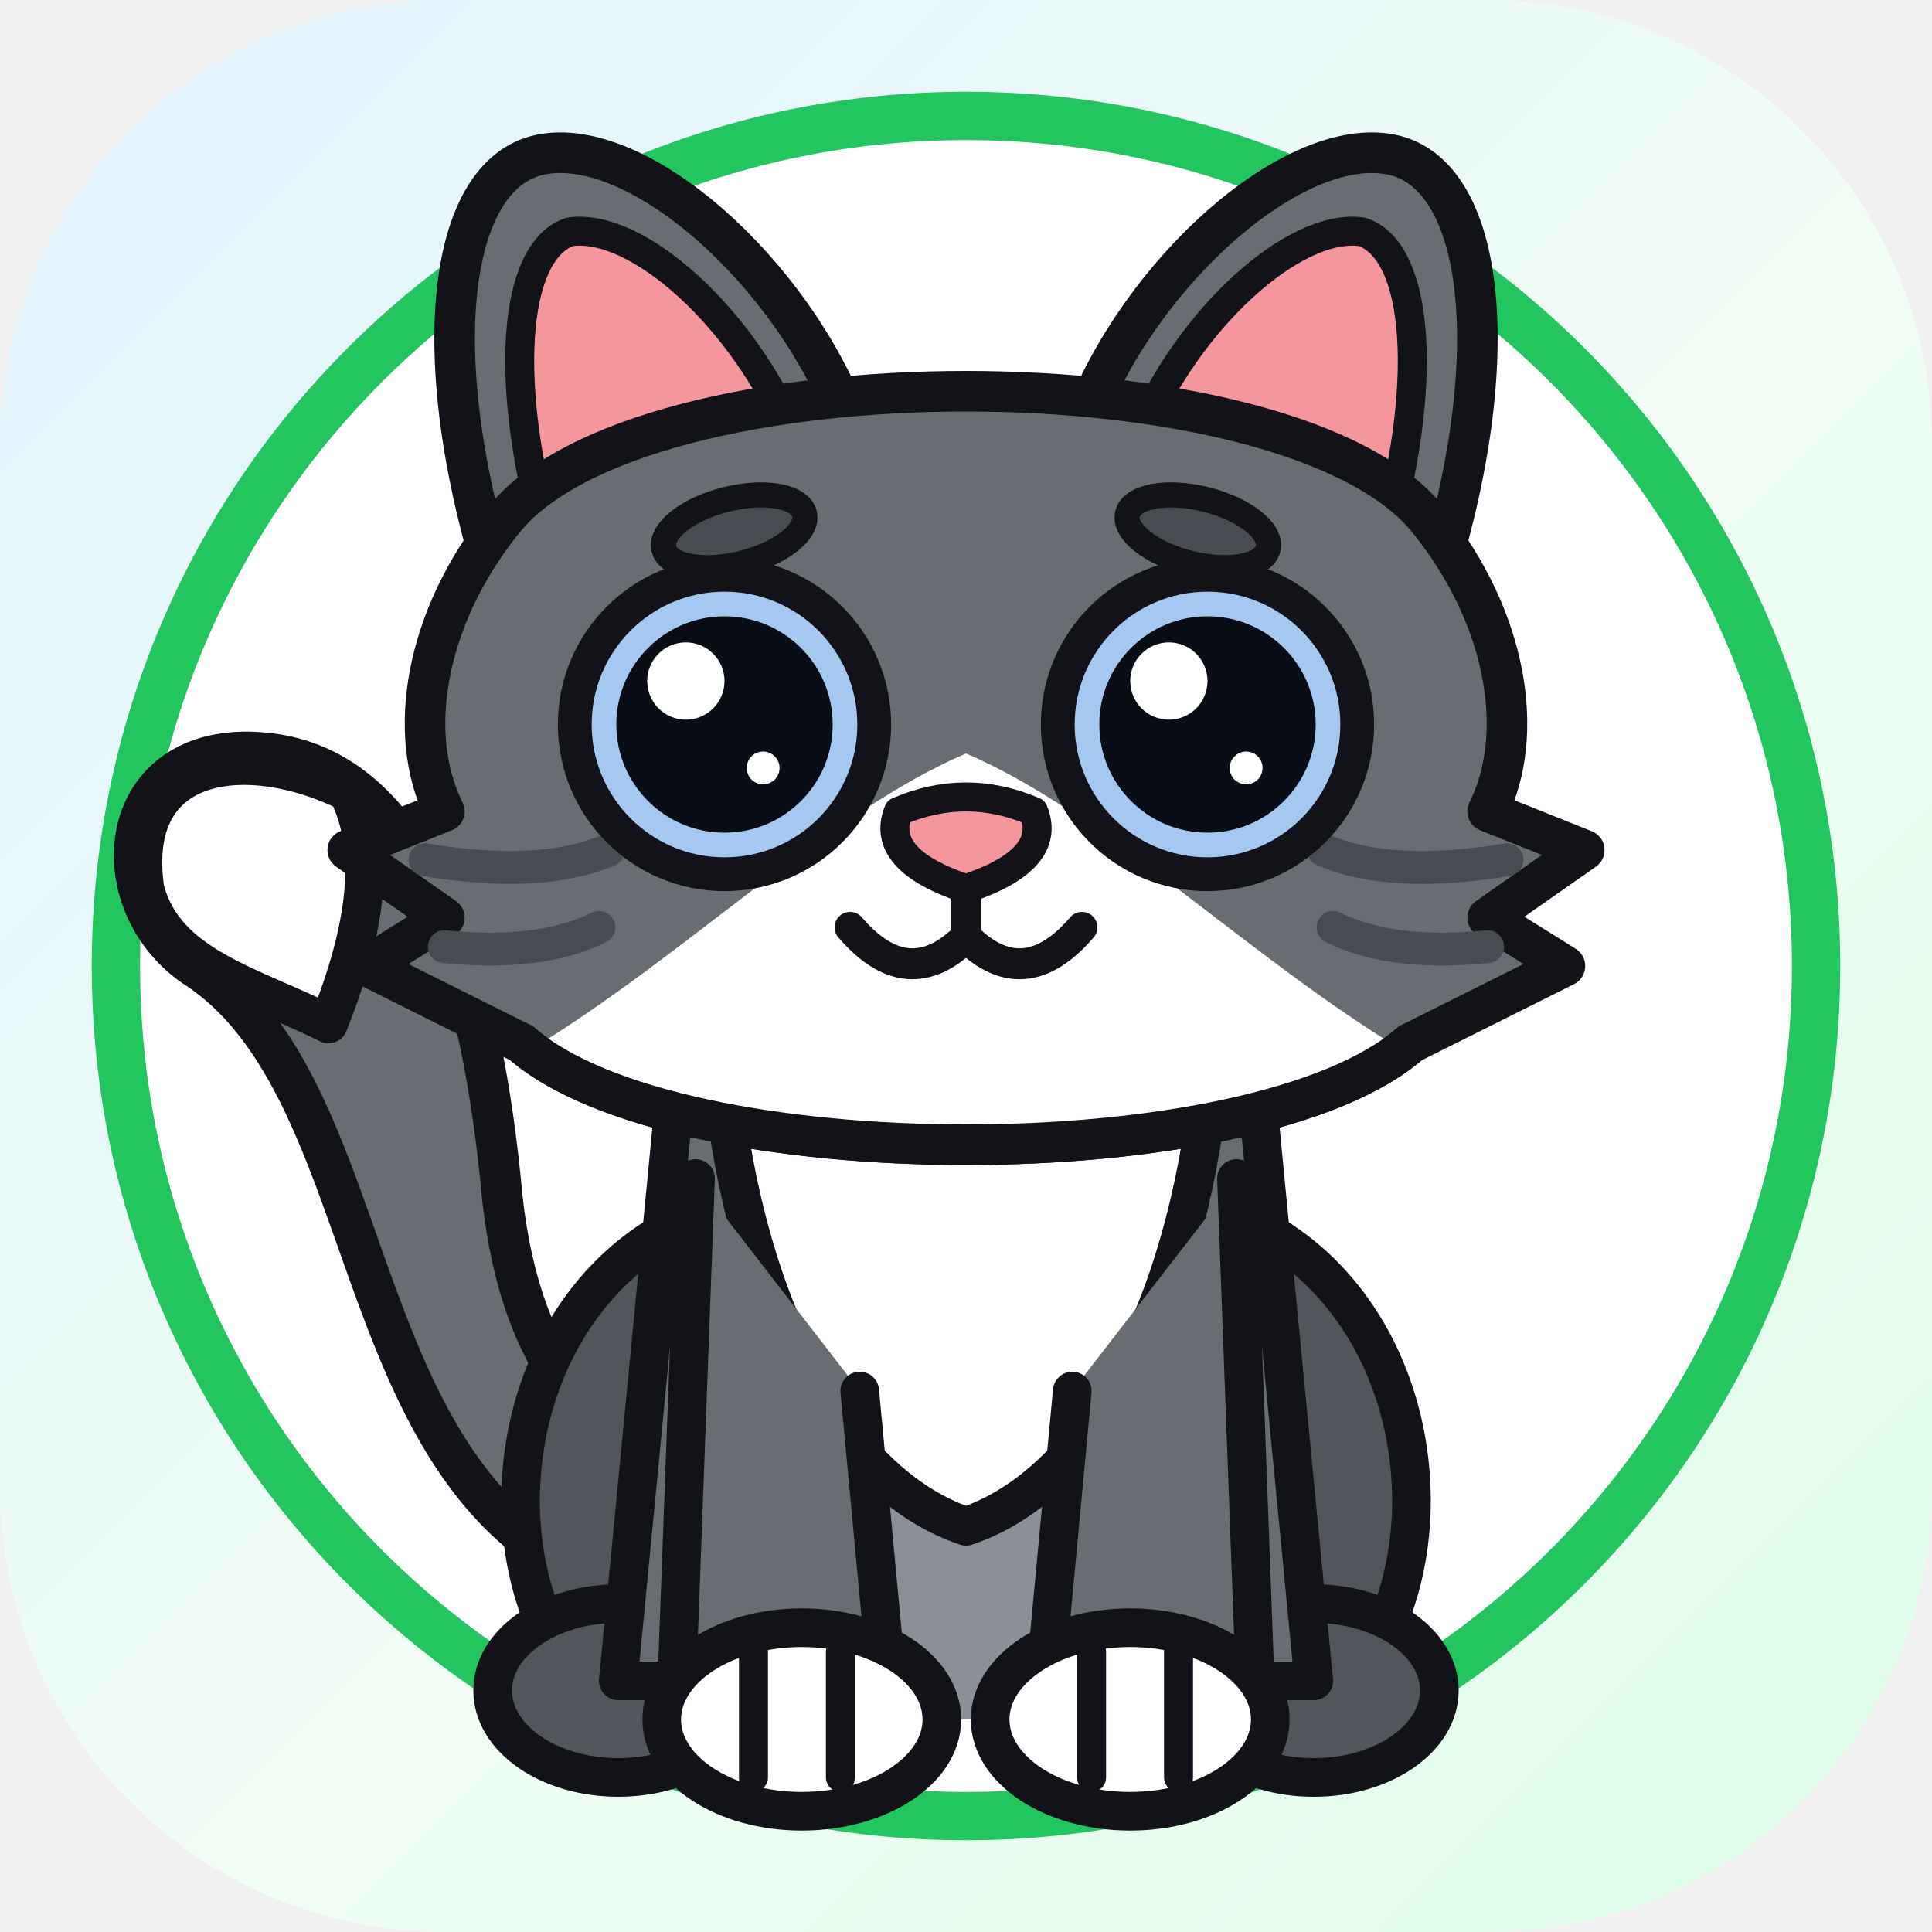
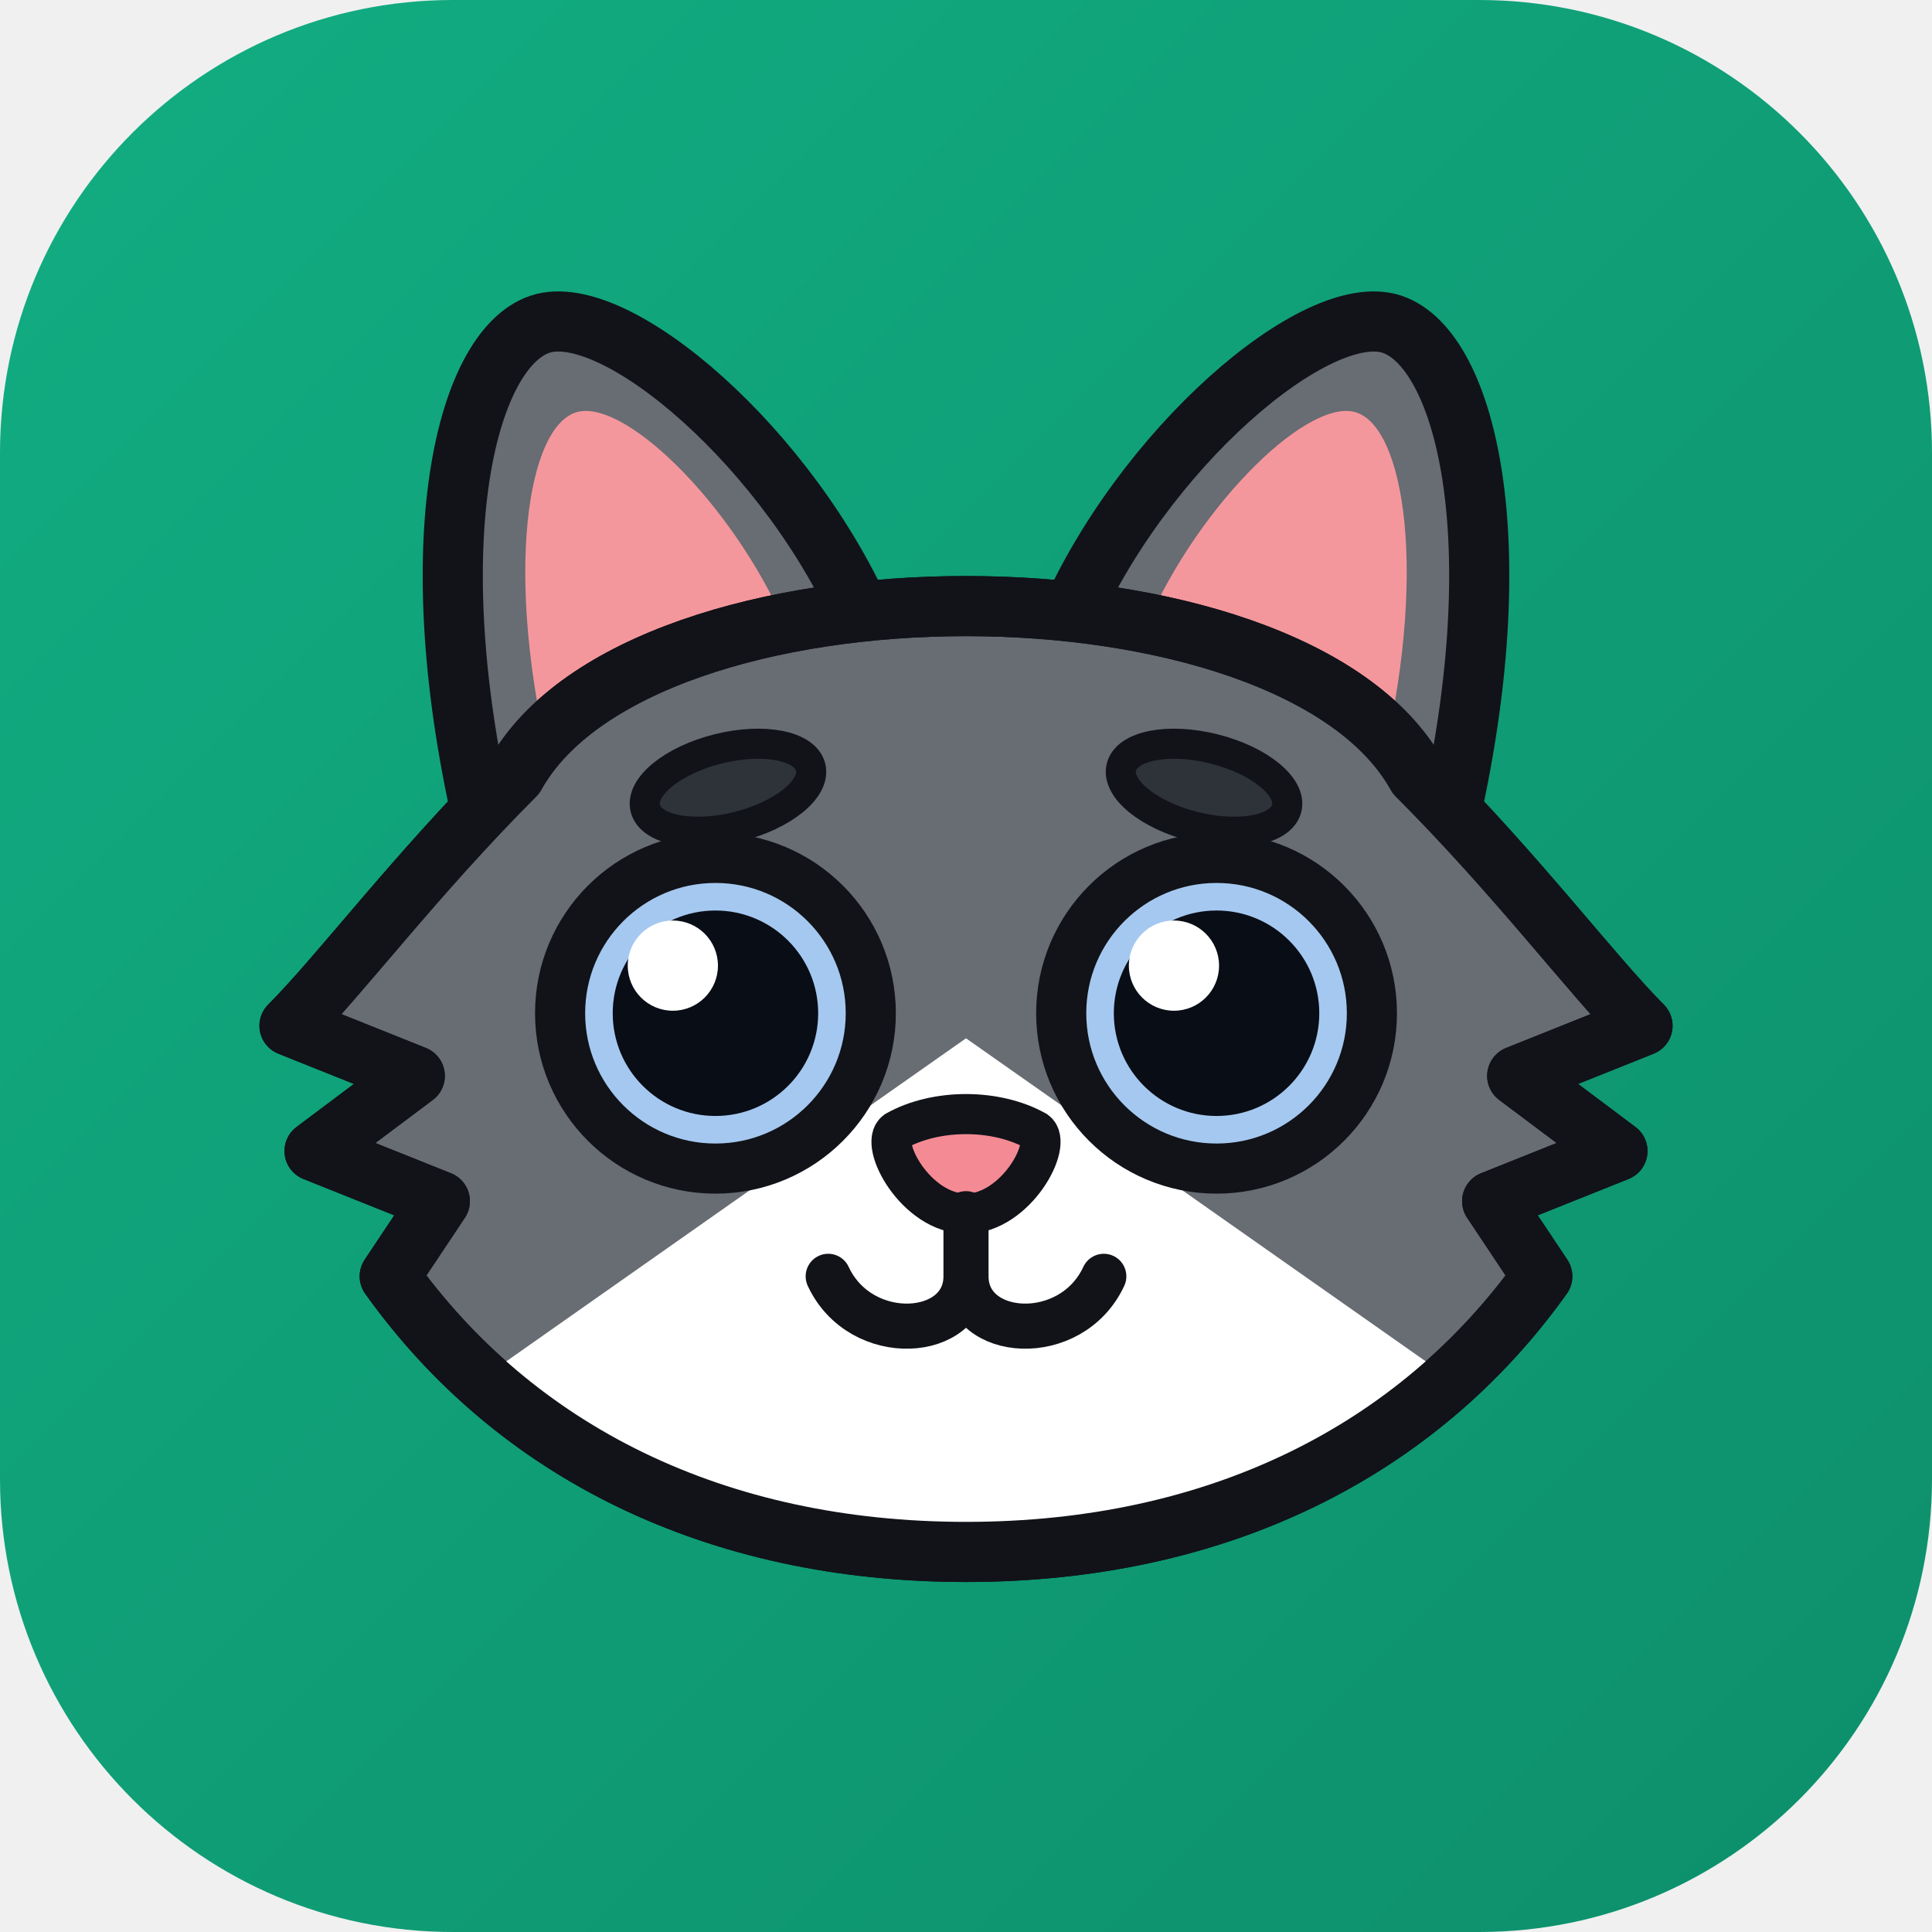
- <svg xmlns="http://www.w3.org/2000/svg" viewBox="0 0 200 200">
+ <svg xmlns="http://www.w3.org/2000/svg" viewBox="0 0 64 64">
  <defs>
-     <linearGradient id="bgGrad" x1="0%" y1="0%" x2="100%" y2="100%">
-       <stop offset="0%" stop-color="#e0f2fe" />
-       <stop offset="55%" stop-color="#f0fdf4" />
-       <stop offset="100%" stop-color="#dcfce7" />
+     <linearGradient id="michuEmeraldBg" x1="0%" y1="0%" x2="100%" y2="100%">
+       <stop offset="0%" stop-color="#12ad82" />
+       <stop offset="100%" stop-color="#0d8f6b" />
    </linearGradient>
  </defs>
-   <rect width="200" height="200" rx="46" fill="url(#bgGrad)" />
-   <circle cx="100" cy="100" r="88" fill="#ffffff" stroke="#22c55e" stroke-width="5" />
-   <g>
-     <path d="M72 166 C34 162, 42 114, 20 100 C10 93, 12 76, 28 78 C44 80, 50 102, 52 124 C54 142, 62 150, 74 154 Z" fill="#686c73" stroke="#111318" stroke-width="4.2" stroke-linejoin="round" />
-     <path d="M36 82 C26 77, 13 78, 15 92 C17 100, 26 102, 34 106 C38 96, 39 88, 36 82 Z" fill="#ffffff" stroke="#111318" stroke-width="4" stroke-linejoin="round" />
+   <rect width="64" height="64" rx="15" fill="url(#michuEmeraldBg)" />
+   <g transform="translate(5.44, 5.76) scale(0.83)">
+     <path d="M13 27 C10 15, 12 7, 15 6 C18 5, 25 11, 28 18 Z" fill="#686c73" stroke="#111318" stroke-width="2.4" stroke-linejoin="round" />
+     <path d="M15.5 24 C13.5 16, 14.5 10, 16.5 9.5 C18.5 9, 23 13.5, 25 18.5 Z" fill="#f4979c" />
+     <path d="M51 27 C54 15, 52 7, 49 6 C46 5, 39 11, 36 18 Z" fill="#686c73" stroke="#111318" stroke-width="2.4" stroke-linejoin="round" />
+     <path d="M48.5 24 C50.5 16, 49.5 10, 47.5 9.5 C45.5 9, 41 13.5, 39 18.5 Z" fill="#f4979c" />
+     <path d="M14 24 C19 15, 45 15, 50 24 C54 28, 57 32, 59 34 L54 36 L58 39 L53 41 L55 44 C50 51, 42 55, 32 55 C22 55, 14 51, 9 44 L11 41 L6 39 L10 36 L5 34 C7 32, 10 28, 14 24 Z" fill="#686c73" stroke="#111318" stroke-width="2.4" stroke-linejoin="round" />
+     <path d="M13.5 47.5 L32 34.5 L50.5 47.5 C45.5 52.5, 39 54.5, 32 54.5 C25 54.5, 18.5 52.5, 13.5 47.5 Z" fill="#ffffff" />
+     <path d="M14 24 C19 15, 45 15, 50 24 C54 28, 57 32, 59 34 L54 36 L58 39 L53 41 L55 44 C50 51, 42 55, 32 55 C22 55, 14 51, 9 44 L11 41 L6 39 L10 36 L5 34 C7 32, 10 28, 14 24 Z" fill="none" stroke="#111318" stroke-width="2.4" stroke-linejoin="round" />
+     <ellipse cx="22.5" cy="24.5" rx="3.4" ry="1.6" transform="rotate(-14 22.5 24.5)" fill="#2e3239" stroke="#111318" stroke-width="1.2" />
+     <ellipse cx="41.5" cy="24.5" rx="3.4" ry="1.6" transform="rotate(14 41.5 24.5)" fill="#2e3239" stroke="#111318" stroke-width="1.2" />
+     <circle cx="22" cy="33.5" r="6.2" fill="#a5c8f0" stroke="#111318" stroke-width="2" />
+     <circle cx="22" cy="33.5" r="4.1" fill="#090d16" />
+     <circle cx="20.3" cy="31.6" r="1.8" fill="#ffffff" />
+     <circle cx="42" cy="33.5" r="6.2" fill="#a5c8f0" stroke="#111318" stroke-width="2" />
+     <circle cx="42" cy="33.5" r="4.1" fill="#090d16" />
+     <circle cx="40.3" cy="31.6" r="1.8" fill="#ffffff" />
+     <path d="M29.2 38.2 C30.8 37.3, 33.2 37.3, 34.8 38.2 C35.5 38.7, 34 41.5, 32 41.5 C30 41.5, 28.5 38.7, 29.2 38.2 Z" fill="#f48a94" stroke="#111318" stroke-width="1.6" stroke-linejoin="round" />
+     <path d="M32 41.5 L32 44.2 M26.5 44 C27.8 46.8, 32 46.5, 32 44 M32 44 C32 46.5, 36.2 46.8, 37.5 44" fill="none" stroke="#111318" stroke-width="1.8" stroke-linecap="round" stroke-linejoin="round" />
  </g>
-   <path d="M68 128 C52 138, 50 162, 60 174 L78 174 Z" fill="#52565c" stroke="#111318" stroke-width="4" stroke-linejoin="round" />
-   <path d="M132 128 C148 138, 150 162, 140 174 L122 174 Z" fill="#52565c" stroke="#111318" stroke-width="4" stroke-linejoin="round" />
-   <ellipse cx="64" cy="175" rx="13" ry="9" fill="#52565c" stroke="#111318" stroke-width="4" />
-   <ellipse cx="136" cy="175" rx="13" ry="9" fill="#52565c" stroke="#111318" stroke-width="4" />
-   <path d="M70 112 L64 174 L136 174 L130 112 Z" fill="#686c73" stroke="#111318" stroke-width="4" stroke-linejoin="round" />
-   <ellipse cx="100" cy="160" rx="14" ry="18" fill="#8b9098" />
-   <path d="M75 114 Q100 122 125 114 C122 138, 112 154, 100 158 C88 154, 78 138, 75 114 Z" fill="#ffffff" stroke="#111318" stroke-width="4" stroke-linejoin="round" />
-   <path d="M72 122 L70 176 L92 176 L89 144" fill="#686c73" stroke="#111318" stroke-width="4" stroke-linecap="round" stroke-linejoin="round" />
-   <path d="M128 122 L130 176 L108 176 L111 144" fill="#686c73" stroke="#111318" stroke-width="4" stroke-linecap="round" stroke-linejoin="round" />
-   <ellipse cx="83" cy="178" rx="14.5" ry="9.5" fill="#ffffff" stroke="#111318" stroke-width="4" />
-   <path d="M78 171 L78 184 M87 171 L87 184" stroke="#111318" stroke-width="3" stroke-linecap="round" />
-   <ellipse cx="117" cy="178" rx="14.5" ry="9.5" fill="#ffffff" stroke="#111318" stroke-width="4" />
-   <path d="M113 171 L113 184 M122 171 L122 184" stroke="#111318" stroke-width="3" stroke-linecap="round" />
-   <path d="M52 62 C44 38, 46 18, 56 16 C66 14, 82 28, 88 44 Z" fill="#686c73" stroke="#111318" stroke-width="4.2" stroke-linejoin="round" />
-   <path d="M57 57 C52 40, 53 26, 59 24 C66 23, 77 33, 82 45 Z" fill="#f4979c" stroke="#111318" stroke-width="3" stroke-linejoin="round" />
-   <path d="M148 62 C156 38, 154 18, 144 16 C134 14, 118 28, 112 44 Z" fill="#686c73" stroke="#111318" stroke-width="4.2" stroke-linejoin="round" />
-   <path d="M143 57 C148 40, 147 26, 141 24 C134 23, 123 33, 118 45 Z" fill="#f4979c" stroke="#111318" stroke-width="3" stroke-linejoin="round" />
-   <path d="M52 54 C66 36, 134 36, 148 54 C156 64, 158 76, 154 84 L164 88 L154 95 L162 100 L146 108 C130 122, 70 122, 54 108 L38 100 L46 95 L36 88 L46 84 C42 76, 44 64, 52 54 Z" fill="#686c73" stroke="#111318" stroke-width="4.2" stroke-linejoin="round" />
-   <path d="M100 78 C86 84, 72 98, 56 108 C72 120, 128 120, 144 108 C128 98, 114 84, 100 78 Z" fill="#ffffff" />
-   <path d="M54 108 C70 122, 130 122, 146 108" fill="none" stroke="#111318" stroke-width="4.2" stroke-linecap="round" />
-   <path d="M44 89 Q56 91 63 88 M46 98 Q56 99 62 96" stroke="#484b52" stroke-width="3.4" stroke-linecap="round" fill="none" />
-   <path d="M156 89 Q144 91 137 88 M154 98 Q144 99 138 96" stroke="#484b52" stroke-width="3.4" stroke-linecap="round" fill="none" />
-   <ellipse cx="76" cy="55" rx="7.5" ry="3.4" transform="rotate(-14 76 55)" fill="#484b52" stroke="#111318" stroke-width="2.6" />
-   <ellipse cx="124" cy="55" rx="7.5" ry="3.4" transform="rotate(14 124 55)" fill="#484b52" stroke="#111318" stroke-width="2.6" />
-   <circle cx="75" cy="75" r="15.5" fill="#a5c8f0" stroke="#111318" stroke-width="3.5" />
-   <circle cx="75" cy="75" r="11.2" fill="#090d16" />
-   <circle cx="71" cy="70.5" r="4" fill="#ffffff" />
-   <circle cx="79" cy="79.5" r="1.7" fill="#ffffff" />
-   <circle cx="125" cy="75" r="15.5" fill="#a5c8f0" stroke="#111318" stroke-width="3.5" />
-   <circle cx="125" cy="75" r="11.2" fill="#090d16" />
-   <circle cx="121" cy="70.5" r="4" fill="#ffffff" />
-   <circle cx="129" cy="79.5" r="1.7" fill="#ffffff" />
-   <path d="M93 84 Q100 81 107 84 Q109 89 100 92 Q91 89 93 84 Z" fill="#f4979c" stroke="#111318" stroke-width="3" stroke-linejoin="round" />
-   <path d="M100 92 L100 97 M88 96 Q94 103 100 97 Q106 103 112 96" fill="none" stroke="#111318" stroke-width="3.2" stroke-linecap="round" stroke-linejoin="round" />
</svg>
